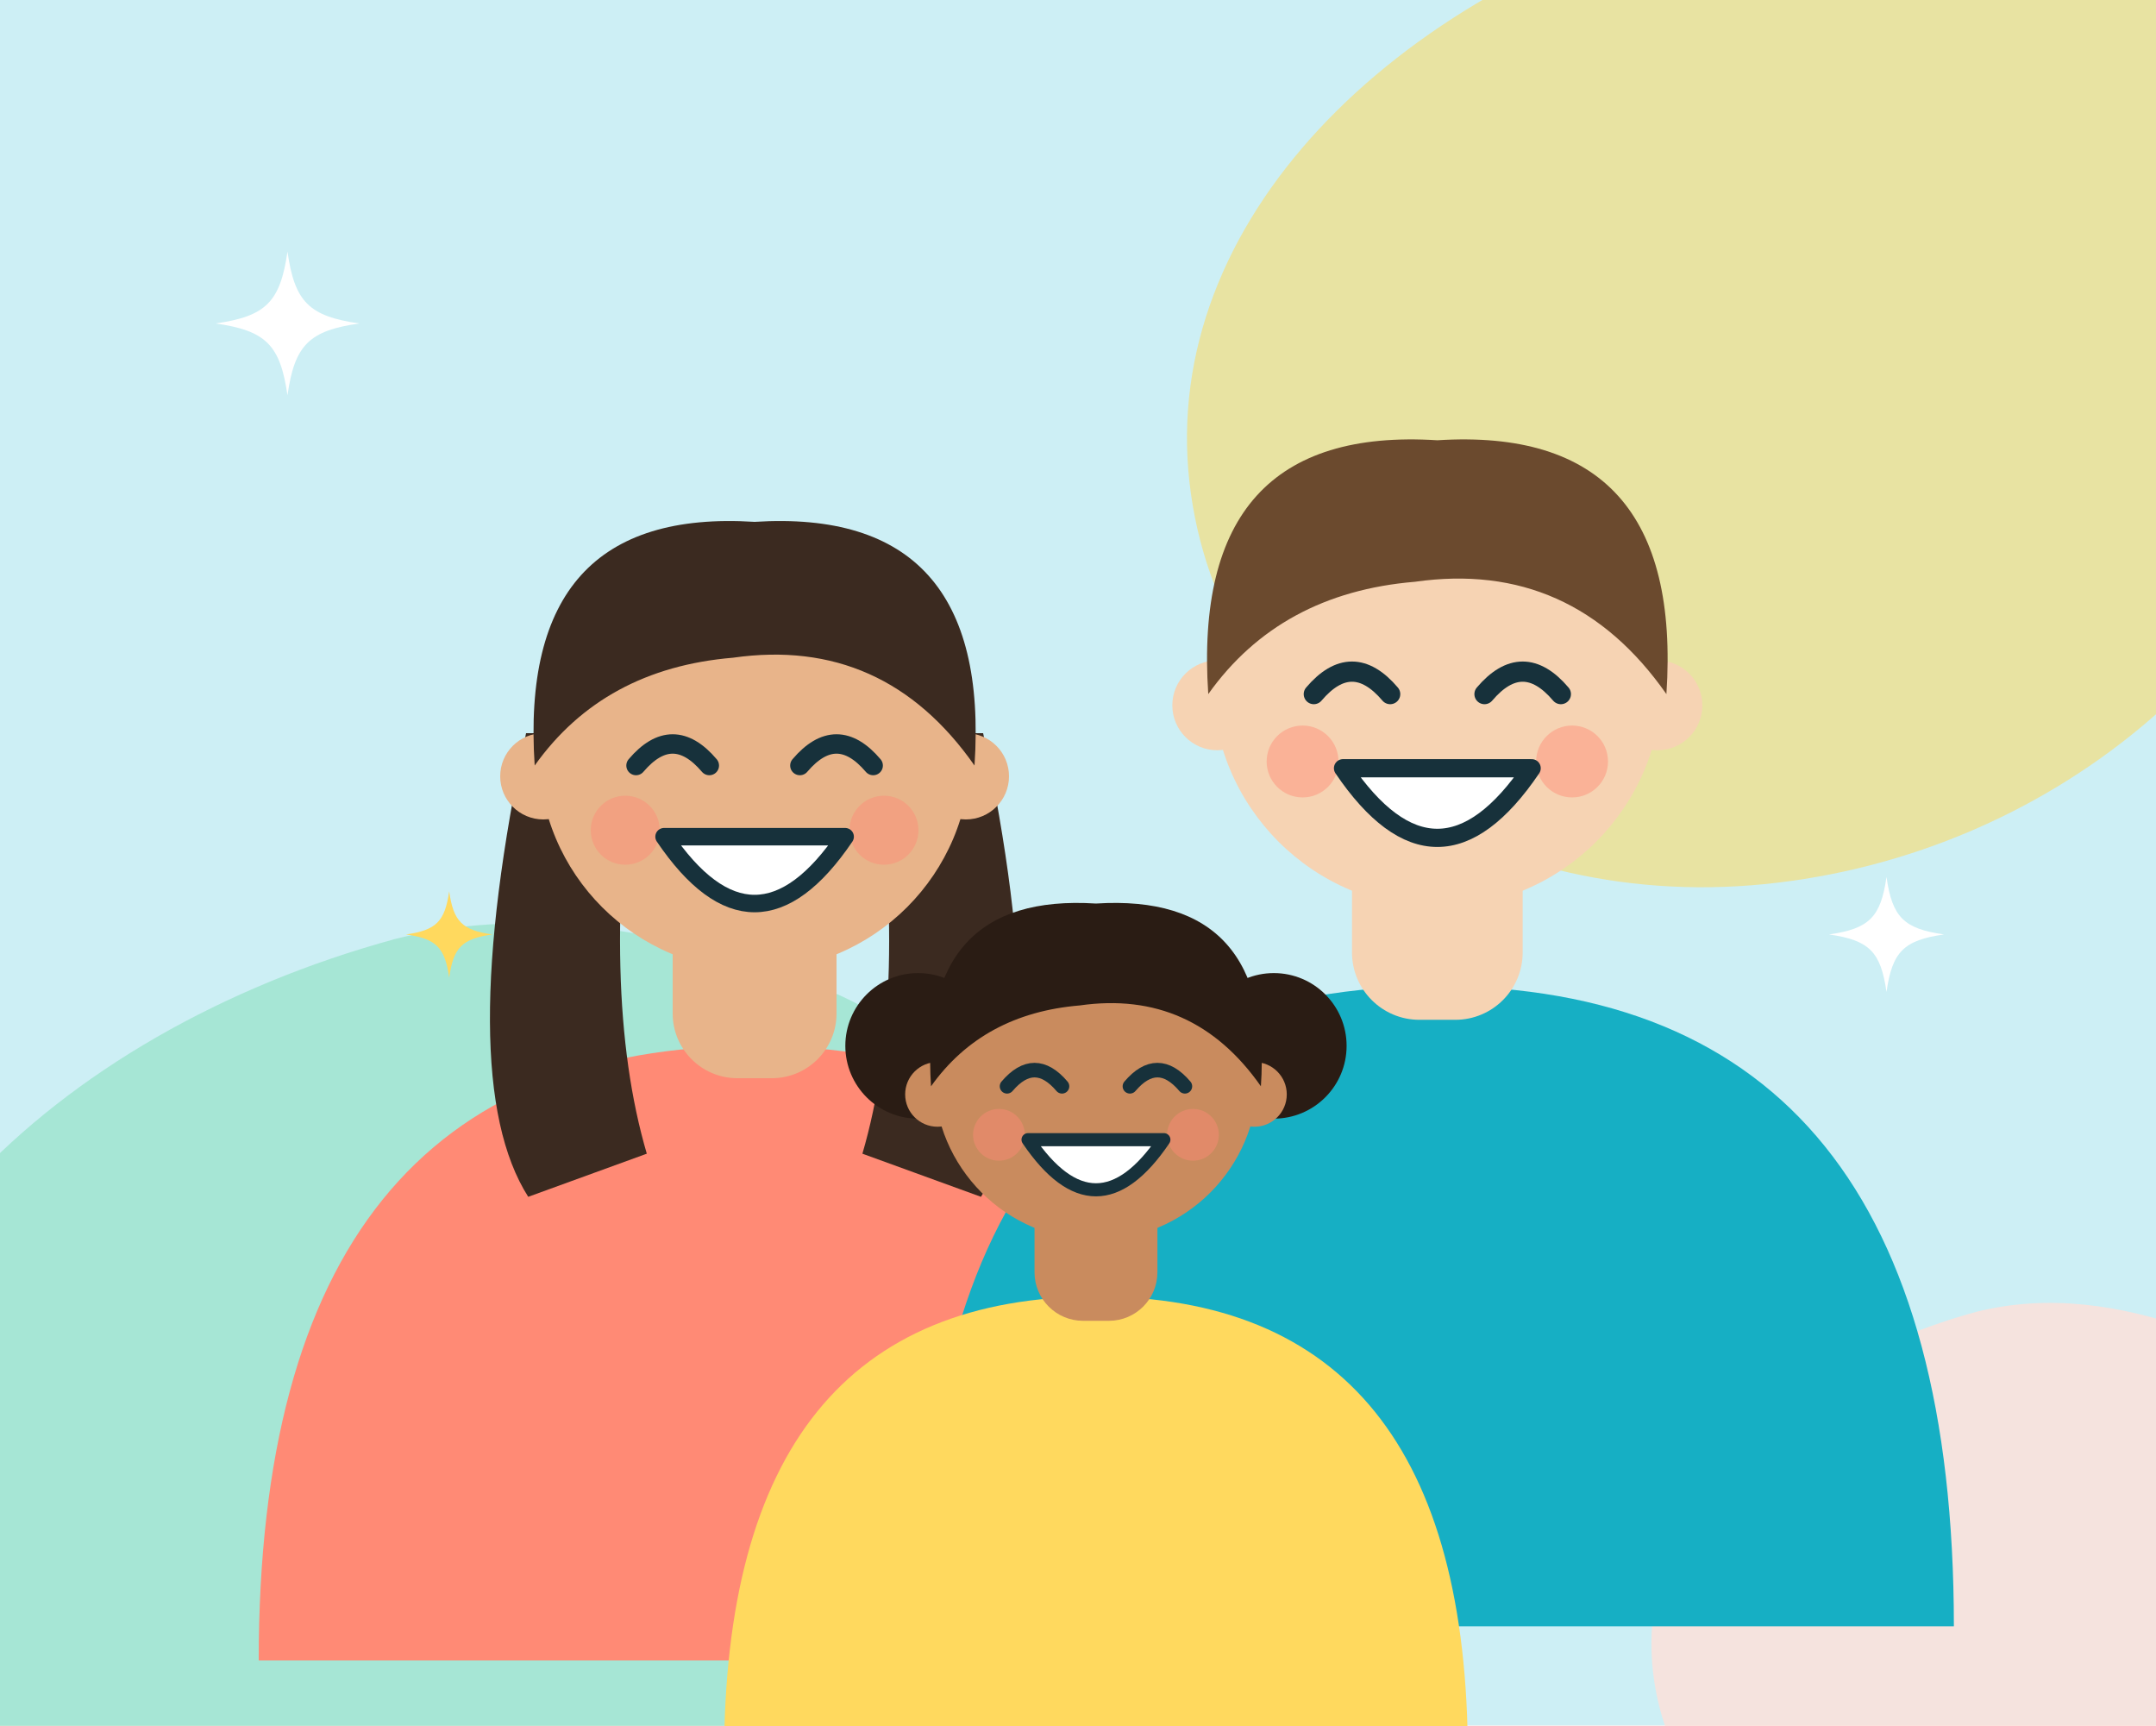
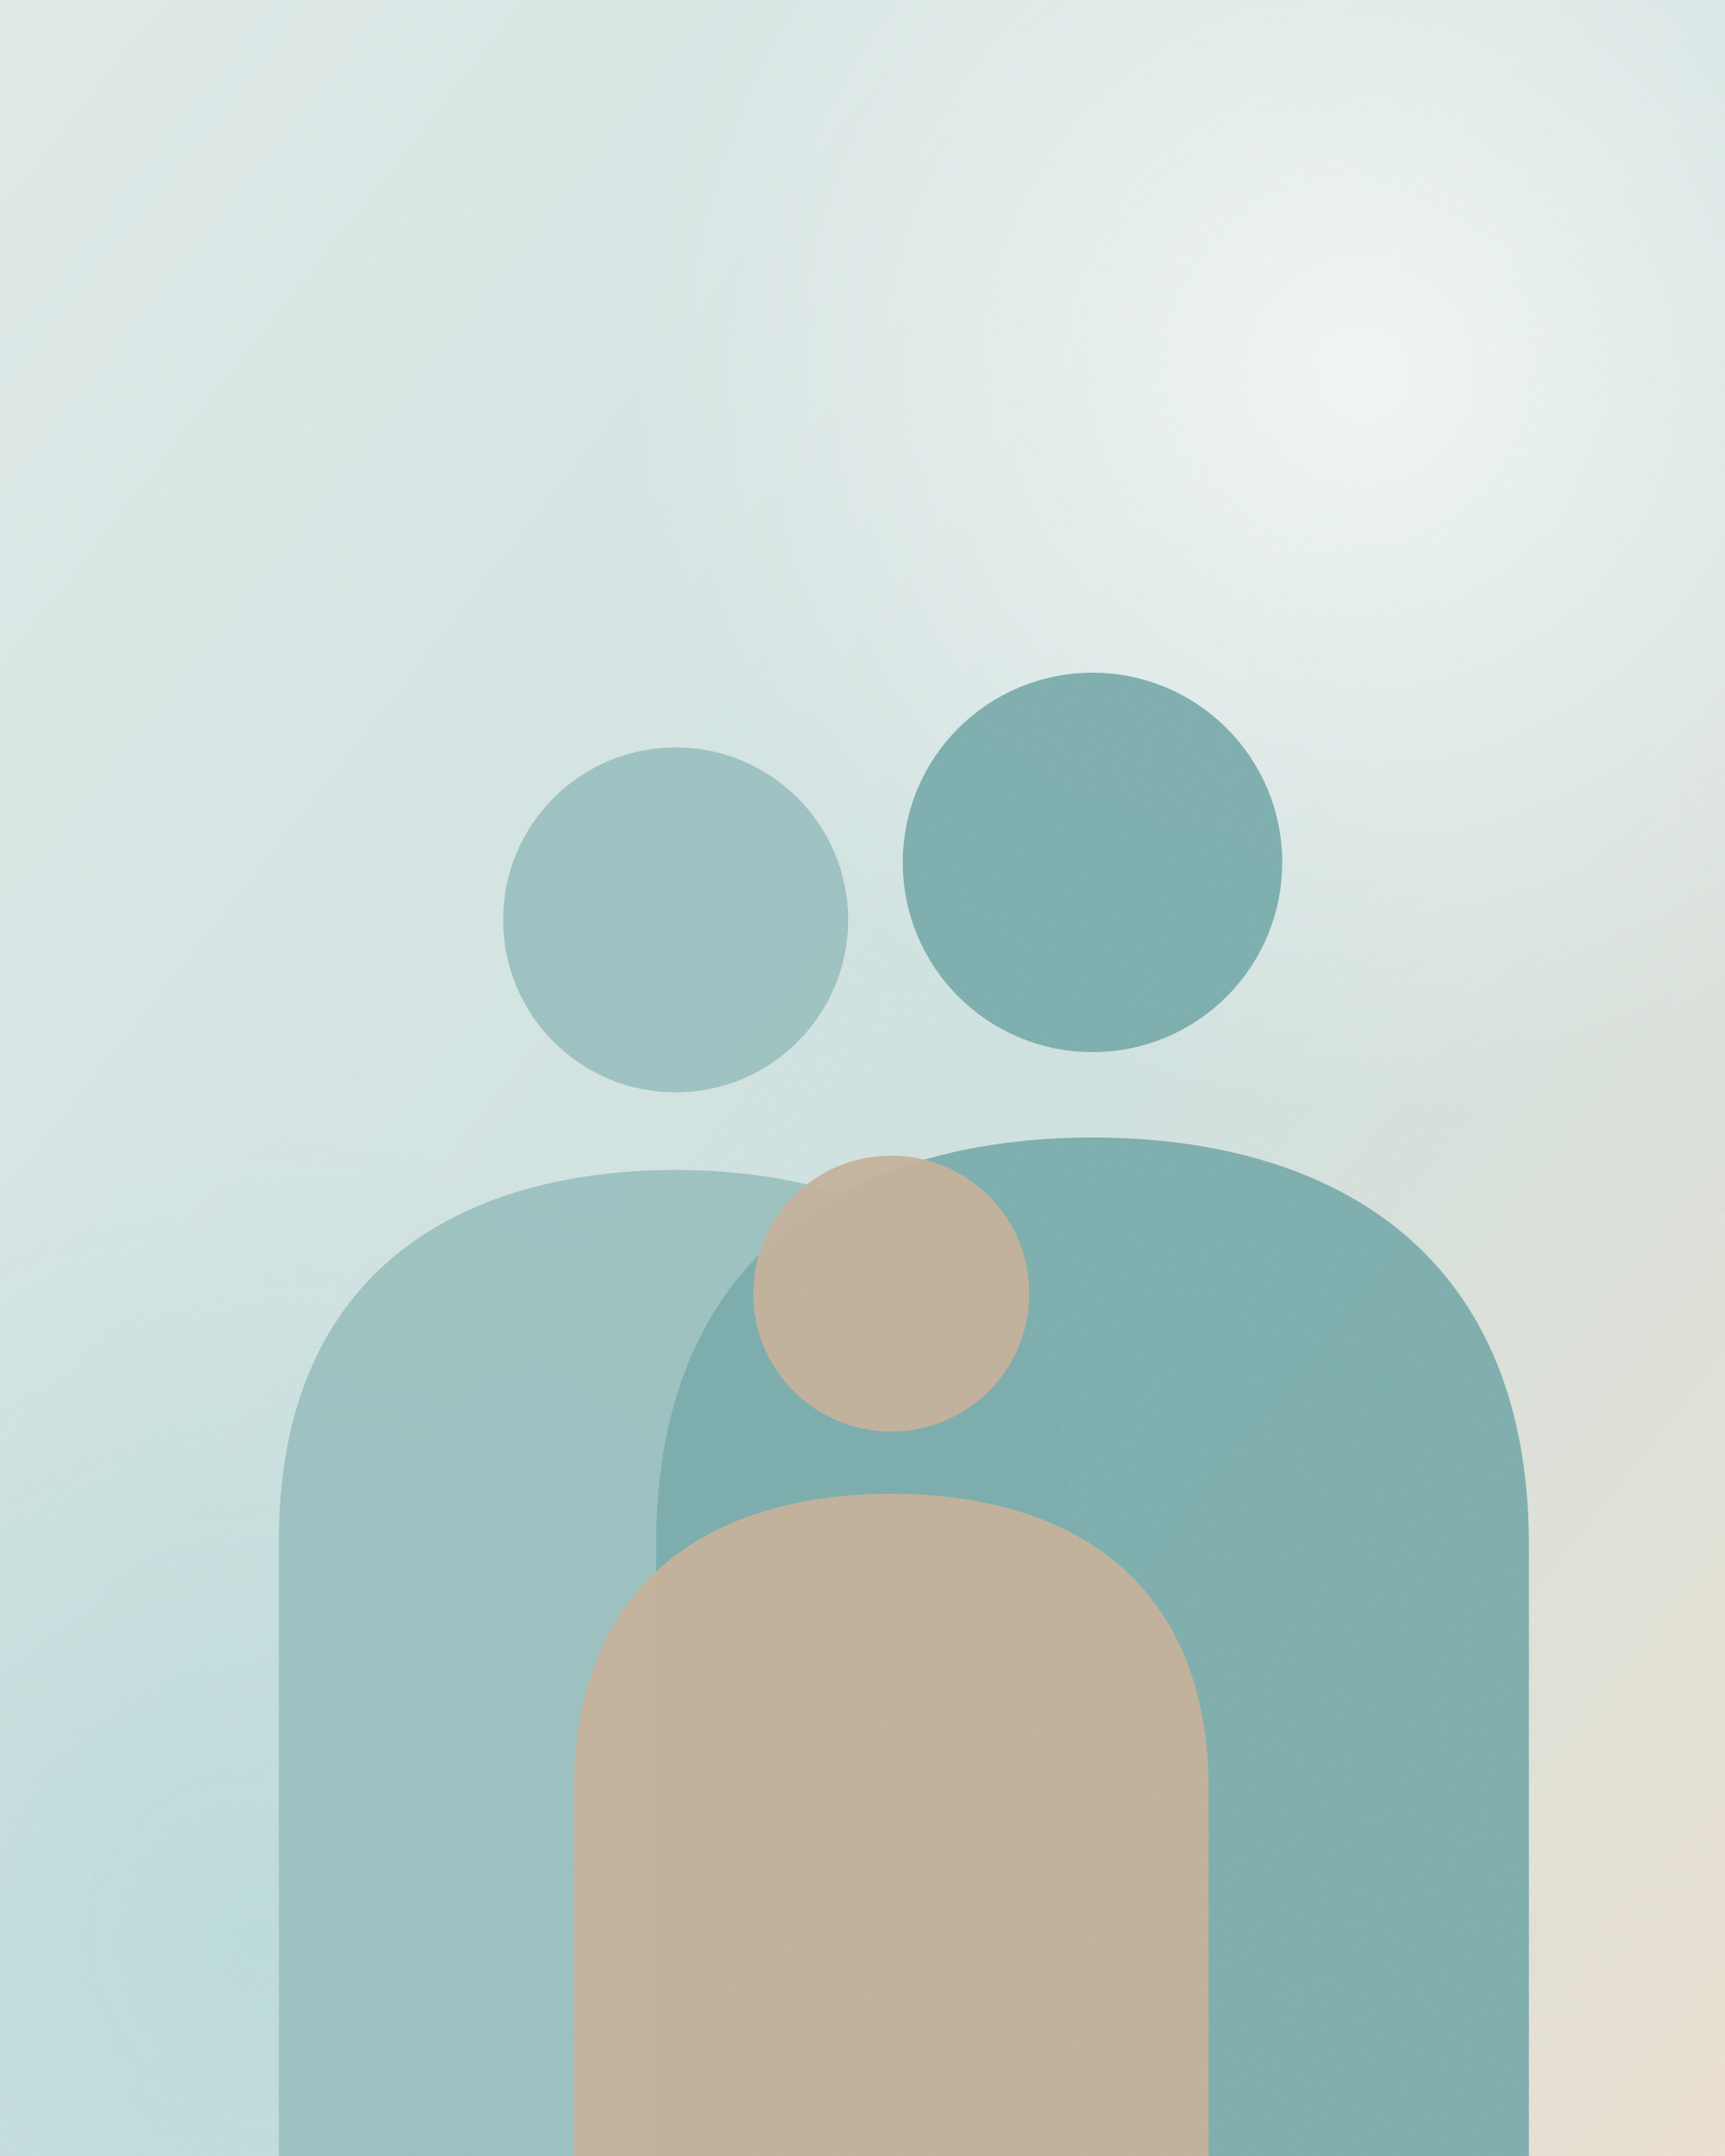
- <svg xmlns="http://www.w3.org/2000/svg" width="1200" height="960" viewBox="0 0 1200 960">
-   <rect width="1200" height="960" fill="#CDEFF5" />
-   <path transform="translate(950 220) scale(3.2)" d="M60-80c35 10 60 45 50 85S60 80 10 85-85 60-90 15-55-70 0-85c20-5 40-2 60 5Z" fill="#FFD95E" opacity="0.55" />
-   <path transform="translate(220 820) scale(3.5)" d="M60-80c35 10 60 45 50 85S60 80 10 85-85 60-90 15-55-70 0-85c20-5 40-2 60 5Z" fill="#7FDDB5" opacity="0.5" />
-   <path transform="translate(1100 900) scale(2)" d="M60-80c35 10 60 45 50 85S60 80 10 85-85 60-90 15-55-70 0-85c20-5 40-2 60 5Z" fill="#FFE0D8" opacity="0.8" />
-   <path d="M144 924 Q144 582 420 582 Q696 582 696 924 Z" fill="#FF8A75" />
-   <rect x="374.4" y="492" width="91.2" height="108" rx="36" fill="#E8B48A" />
-   <path d="M292.8 408 Q252 600 294 666 L360 642 Q333.6 552 354 408 Z" fill="#3B2A20" />
-   <path d="M547.2 408 Q588 600 546 666 L480 642 Q506.4 552 486 408 Z" fill="#3B2A20" />
-   <circle cx="302.4" cy="432" r="24" fill="#E8B48A" />
-   <circle cx="537.6" cy="432" r="24" fill="#E8B48A" />
-   <circle cx="420" cy="420" r="120" fill="#E8B48A" />
-   <path d="M297.6 426 Q288 282 420 290.4 Q552 282 542.4 426 Q492 354 408 366 Q336 372 297.6 426 Z" fill="#3B2A20" />
-   <path d="M354 426 Q374.4 402 394.8 426 M445.2 426 Q465.6 402 486 426" stroke="#17313B" stroke-width="10.8" stroke-linecap="round" fill="none" />
-   <circle cx="348" cy="462" r="19.2" fill="#FF8A75" opacity=".45" />
-   <circle cx="492" cy="462" r="19.2" fill="#FF8A75" opacity=".45" />
-   <path d="M369.6 465.6 Q420 540 470.4 465.6 Z" fill="#FFFFFF" stroke="#17313B" stroke-width="9.72" stroke-linejoin="round" />
-   <path d="M512.5 905 Q512.5 548.75 800 548.75 Q1087.5 548.75 1087.5 905 Z" fill="#16AFC4" />
-   <rect x="752.5" y="455" width="95" height="112.5" rx="37.5" fill="#F6D3B3" />
-   <circle cx="677.5" cy="392.5" r="25" fill="#F6D3B3" />
-   <circle cx="922.5" cy="392.5" r="25" fill="#F6D3B3" />
-   <circle cx="800" cy="380" r="125" fill="#F6D3B3" />
-   <path d="M672.5 386.25 Q662.5 236.25 800 245 Q937.5 236.25 927.5 386.25 Q875 311.25 787.5 323.75 Q712.5 330 672.5 386.25 Z" fill="#6B4A2E" />
-   <path d="M731.25 386.25 Q752.5 361.25 773.75 386.25 M826.25 386.25 Q847.5 361.25 868.75 386.25" stroke="#17313B" stroke-width="11.25" stroke-linecap="round" fill="none" />
-   <circle cx="725" cy="423.75" r="20" fill="#FF8A75" opacity=".45" />
-   <circle cx="875" cy="423.75" r="20" fill="#FF8A75" opacity=".45" />
-   <path d="M747.5 427.5 Q800 505 852.5 427.5 Z" fill="#FFFFFF" stroke="#17313B" stroke-width="10.125" stroke-linejoin="round" />
-   <path d="M403 978 Q403 721.5 610 721.5 Q817 721.5 817 978 Z" fill="#FFD95E" />
-   <rect x="575.8" y="654" width="68.4" height="81" rx="27" fill="#C98B5E" />
-   <circle cx="511" cy="582" r="40.5" fill="#2A1C14" />
-   <circle cx="709" cy="582" r="40.5" fill="#2A1C14" />
-   <circle cx="521.8" cy="609" r="18" fill="#C98B5E" />
-   <circle cx="698.2" cy="609" r="18" fill="#C98B5E" />
-   <circle cx="610" cy="600" r="90" fill="#C98B5E" />
-   <path d="M518.2 604.5 Q511 496.5 610 502.8 Q709 496.5 701.8 604.5 Q664 550.5 601 559.5 Q547 564 518.2 604.5 Z" fill="#2A1C14" />
-   <path d="M560.5 604.5 Q575.8 586.5 591.1 604.5 M628.9 604.5 Q644.2 586.5 659.5 604.5" stroke="#17313B" stroke-width="8.1" stroke-linecap="round" fill="none" />
-   <circle cx="556" cy="631.5" r="14.4" fill="#FF8A75" opacity=".45" />
-   <circle cx="664" cy="631.5" r="14.4" fill="#FF8A75" opacity=".45" />
-   <path d="M572.2 634.2 Q610 690 647.8 634.2 Z" fill="#FFFFFF" stroke="#17313B" stroke-width="7.29" stroke-linejoin="round" />
-   <path transform="translate(160 180) scale(2)" d="M0-20C2-6 6-2 20 0 6 2 2 6 0 20-2 6-6 2-20 0-6-2-2-6 0-20Z" fill="#FFFFFF" />
-   <path transform="translate(1050 520) scale(1.6)" d="M0-20C2-6 6-2 20 0 6 2 2 6 0 20-2 6-6 2-20 0-6-2-2-6 0-20Z" fill="#FFFFFF" />
-   <path transform="translate(250 520) scale(1.2)" d="M0-20C2-6 6-2 20 0 6 2 2 6 0 20-2 6-6 2-20 0-6-2-2-6 0-20Z" fill="#FFD95E" />
+ <svg xmlns="http://www.w3.org/2000/svg" width="1200" height="1500" viewBox="0 0 1200 1500">
+   <defs>
+     <linearGradient id="g" x1="0" y1="0" x2="1" y2="1">
+       <stop offset="0" stop-color="#e4efed" />
+       <stop offset="0.55" stop-color="#d3e6e4" />
+       <stop offset="1" stop-color="#efe4d6" />
+     </linearGradient>
+     <radialGradient id="r1">
+       <stop offset="0" stop-color="#ffffff" stop-opacity="0.8" />
+       <stop offset="1" stop-color="#ffffff" stop-opacity="0" />
+     </radialGradient>
+     <radialGradient id="r2">
+       <stop offset="0" stop-color="#b5dadb" stop-opacity="0.6" />
+       <stop offset="1" stop-color="#b5dadb" stop-opacity="0" />
+     </radialGradient>
+     <filter id="grain">
+       <feTurbulence type="fractalNoise" baseFrequency=".9" numOctaves="2" stitchTiles="stitch" />
+       <feColorMatrix values="0 0 0 0 0  0 0 0 0 0  0 0 0 0 0  0 0 0 .05 0" />
+       <feComposite in2="SourceGraphic" operator="in" />
+     </filter>
+   </defs>
+   <rect width="1200" height="1500" fill="url(#g)" />
+   <circle cx="950" cy="260" r="520" fill="url(#r1)" />
+   <circle cx="180" cy="1350" r="560" fill="url(#r2)" />
+   <g fill="#9cc3c2" opacity="0.9">
+     <circle cx="470" cy="640" r="120" />
+     <path d="M194 2320 L194 1072 C194 880 326 814 470 814 C614 814 746 880 746 1072 L746 2320 Z" />
+   </g>
+   <g fill="#7fb0b0" opacity="0.95">
+     <circle cx="760" cy="600" r="132" />
+     <path d="M456.4 2448 L456.4 1075.2 C456.4 864 601.6 791.4 760 791.4 C918.4 791.4 1063.6 864 1063.6 1075.2 L1063.6 2448 Z" />
+   </g>
+   <g fill="#c9b79f" opacity="0.95">
+     <circle cx="620" cy="900" r="96" />
+     <path d="M399.2 2244 L399.2 1245.6 C399.2 1092 504.8 1039.2 620 1039.2 C735.2 1039.2 840.8 1092 840.8 1245.6 L840.8 2244 Z" />
+   </g>
+   <rect width="1200" height="1500" filter="url(#grain)" opacity=".9" />
</svg>
